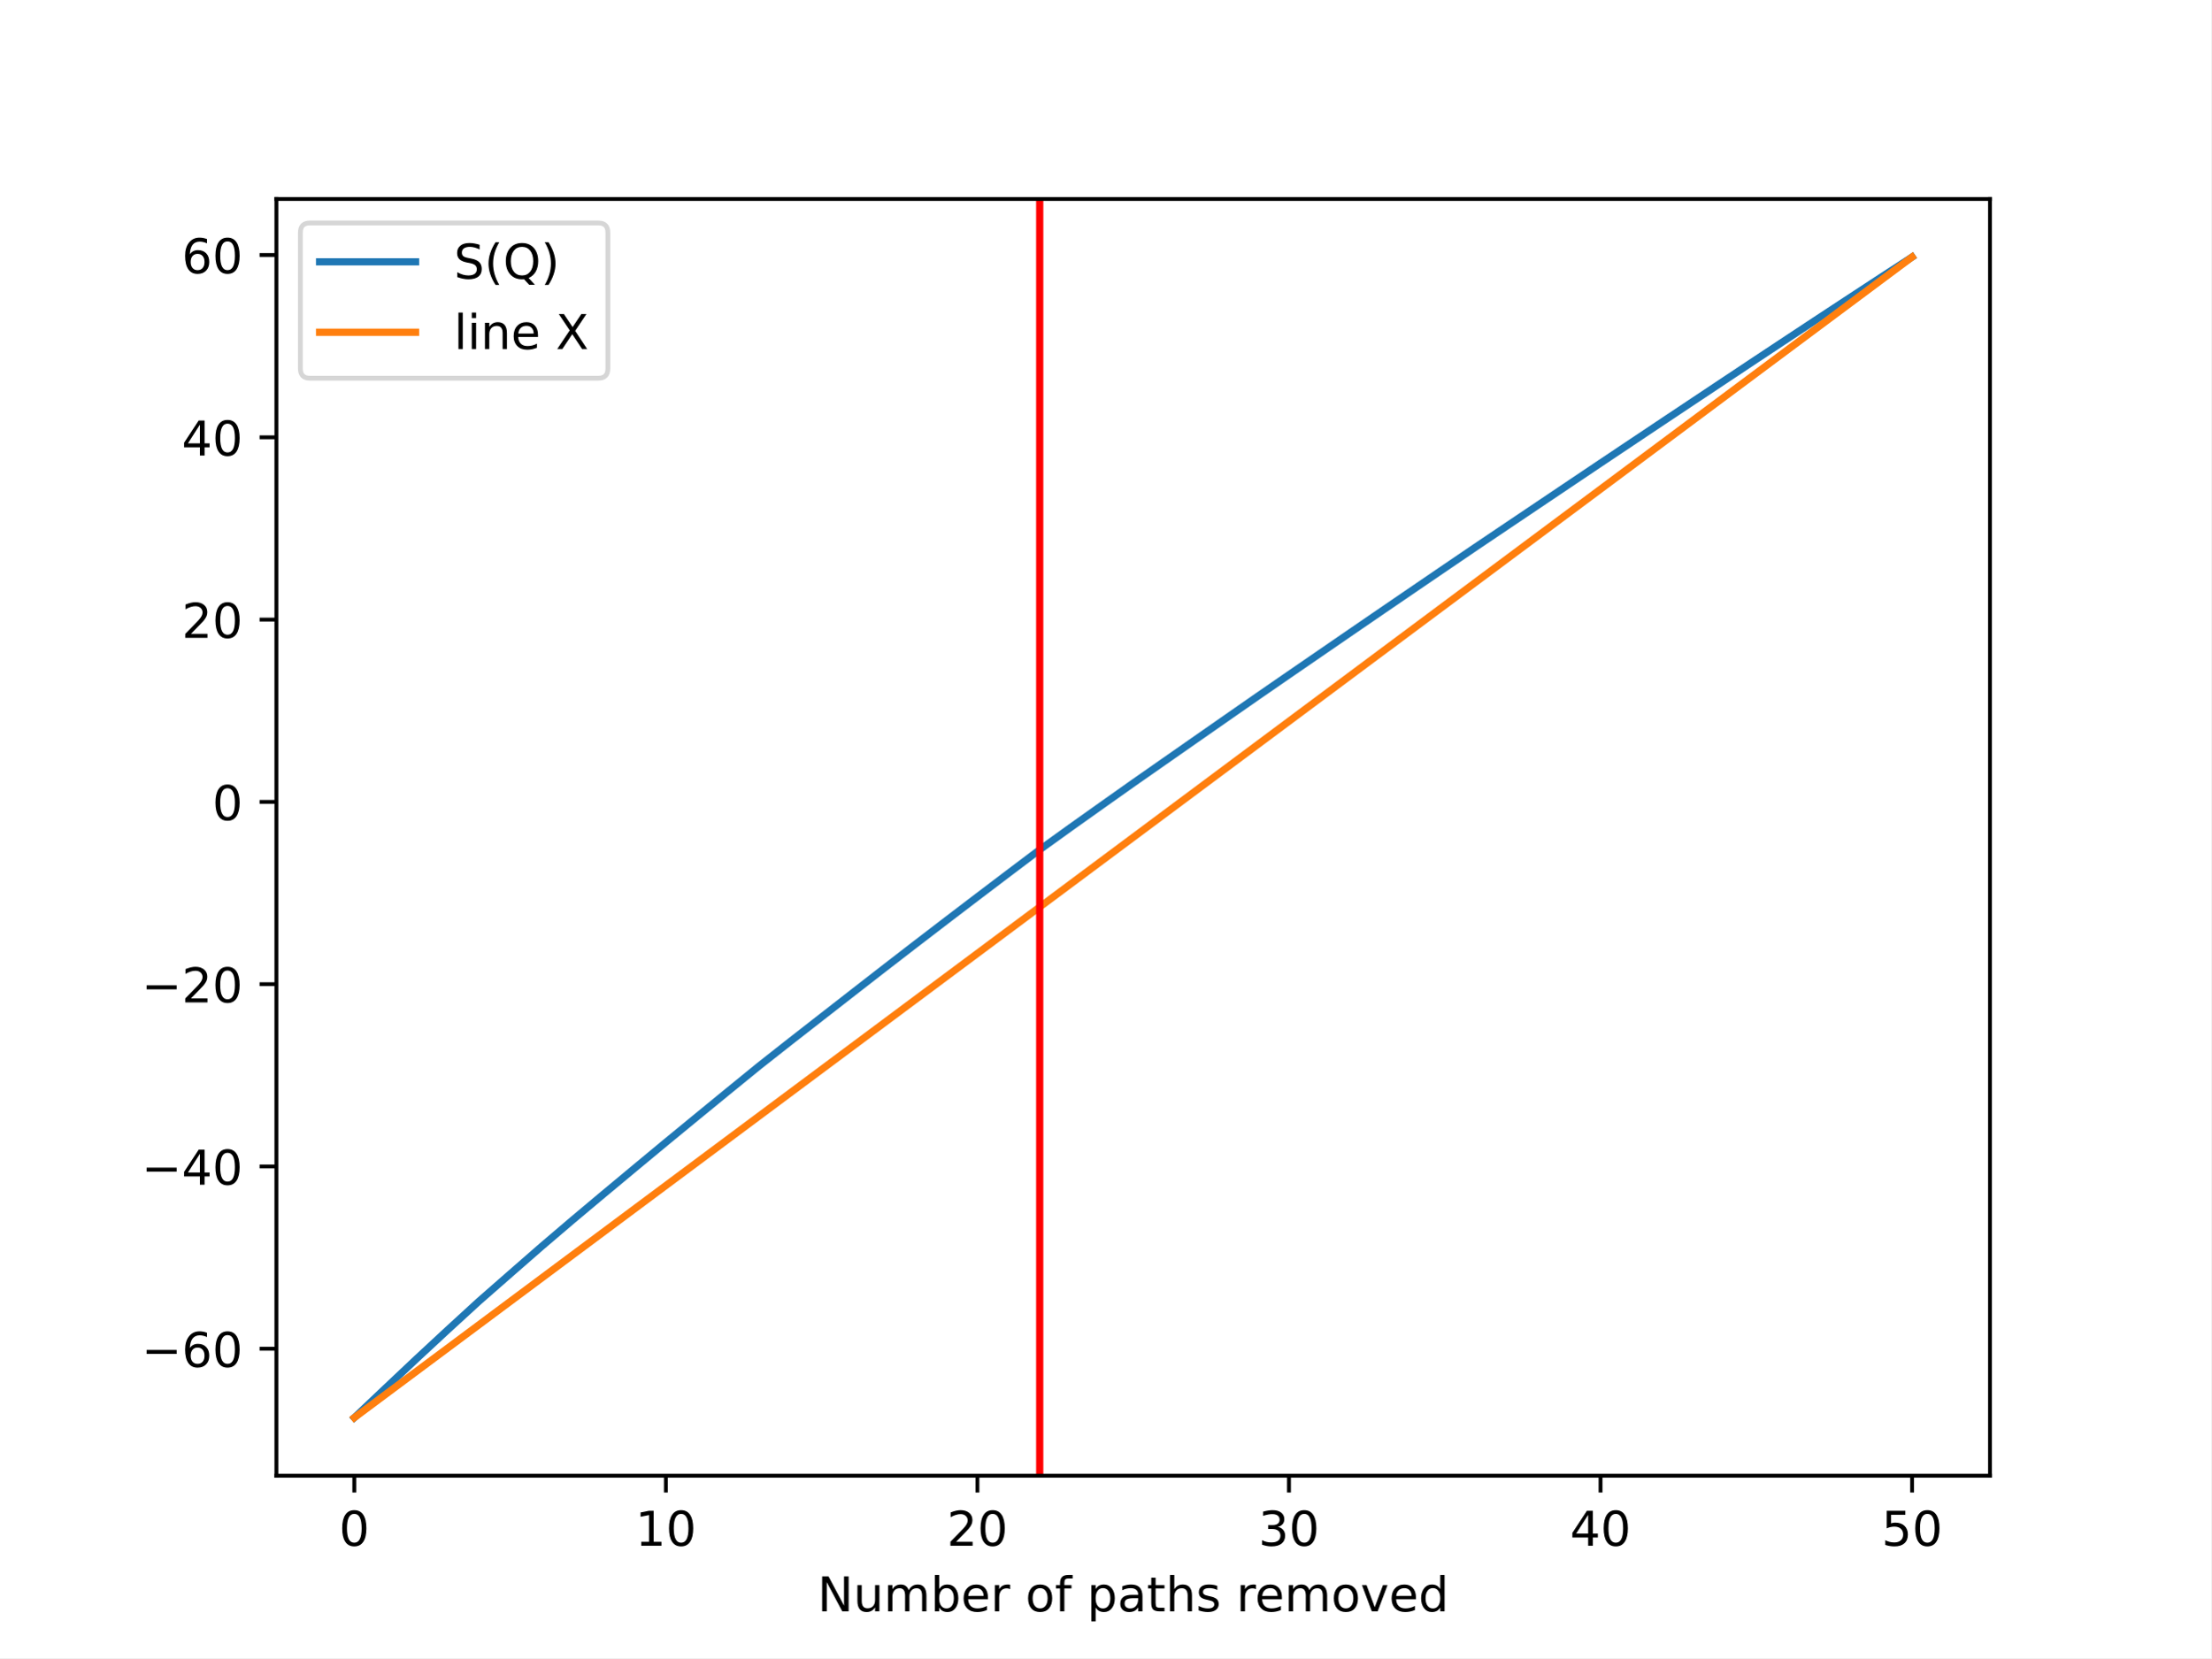
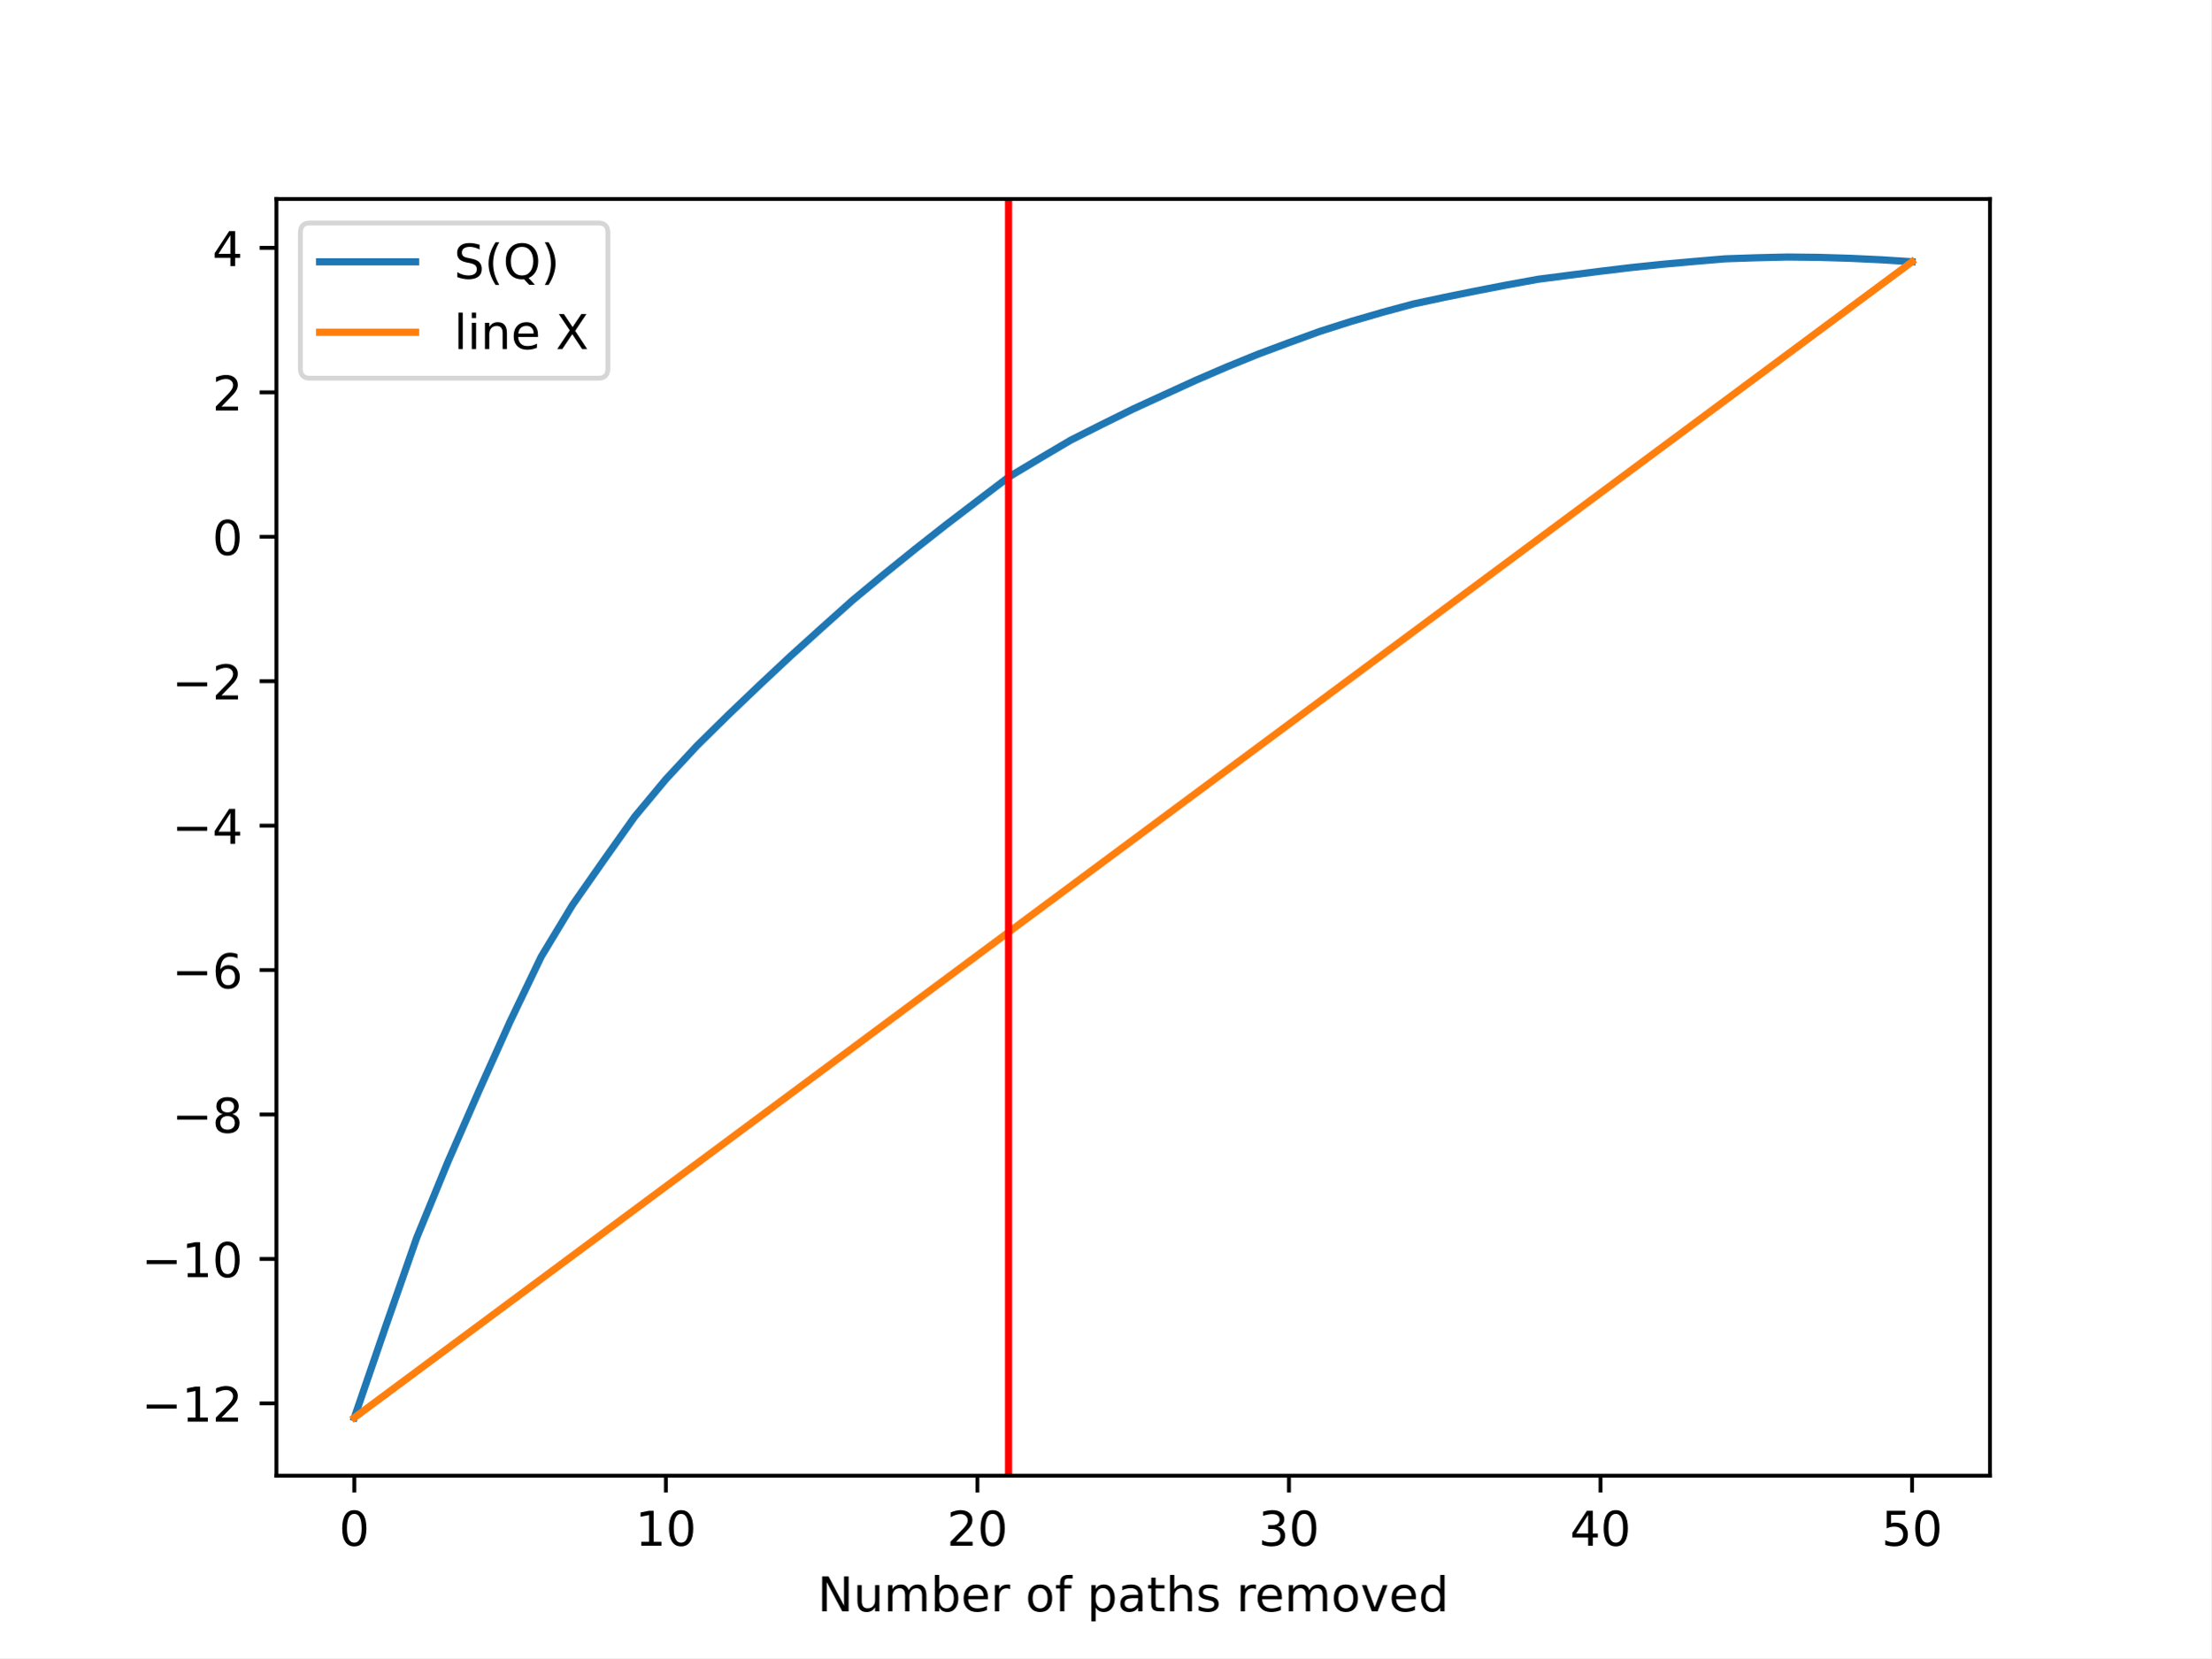
<svg xmlns="http://www.w3.org/2000/svg" xmlns:xlink="http://www.w3.org/1999/xlink" height="345.6pt" version="1.1" viewBox="0 0 460.8 345.6" width="460.8pt">
  <defs>
    <style type="text/css">*{stroke-linecap:butt;stroke-linejoin:round;}</style>
  </defs>
  <g id="figure_1">
    <g id="patch_1">
      <path d="M 0 345.6  L 460.8 345.6  L 460.8 0  L 0 0  z " style="fill:#ffffff;" />
    </g>
    <g id="axes_1">
      <g id="patch_2">
        <path d="M 57.6 307.584  L 414.72 307.584  L 414.72 41.472  L 57.6 41.472  z " style="fill:#ffffff;" />
      </g>
      <g id="matplotlib.axis_1">
        <g id="xtick_1">
          <g id="line2d_1">
            <defs>
-               <path d="M 0 0  L 0 3.5  " id="mab55396c87" style="stroke:#000000;stroke-width:0.8;" />
-             </defs>
-             <g>
-               <use style="stroke:#000000;stroke-width:0.8;" x="73.833" xlink:href="#mab55396c87" y="307.584" />
+               <path d="M 0 0  L 0 3.5  " id="m22ec60c88a" style="stroke:#000000;stroke-width:0.8;" />
+             </defs>
+             <g>
+               <use style="stroke:#000000;stroke-width:0.8;" x="73.833" xlink:href="#m22ec60c88a" y="307.584" />
            </g>
          </g>
          <g id="text_1">
            <g transform="translate(70.65148 322.1824)scale(0.1 -0.1)">
              <defs>
                <path d="M 31.781 66.406  Q 24.172 66.406 20.328 58.906  Q 16.5 51.422 16.5 36.375  Q 16.5 21.391 20.328 13.891  Q 24.172 6.391 31.781 6.391  Q 39.453 6.391 43.281 13.891  Q 47.125 21.391 47.125 36.375  Q 47.125 51.422 43.281 58.906  Q 39.453 66.406 31.781 66.406  z M 31.781 74.219  Q 44.047 74.219 50.516 64.516  Q 56.984 54.828 56.984 36.375  Q 56.984 17.969 50.516 8.266  Q 44.047 -1.422 31.781 -1.422  Q 19.531 -1.422 13.062 8.266  Q 6.594 17.969 6.594 36.375  Q 6.594 54.828 13.062 64.516  Q 19.531 74.219 31.781 74.219  z " id="DejaVuSans-48" />
              </defs>
              <use xlink:href="#DejaVuSans-48" />
            </g>
          </g>
        </g>
        <g id="xtick_2">
          <g id="line2d_2">
            <g>
-               <use style="stroke:#000000;stroke-width:0.8;" x="138.764" xlink:href="#mab55396c87" y="307.584" />
+               <use style="stroke:#000000;stroke-width:0.8;" x="138.764" xlink:href="#m22ec60c88a" y="307.584" />
            </g>
          </g>
          <g id="text_2">
            <g transform="translate(132.4011 322.1824)scale(0.1 -0.1)">
              <defs>
                <path d="M 12.406 8.297  L 28.516 8.297  L 28.516 63.922  L 10.984 60.406  L 10.984 69.391  L 28.422 72.906  L 38.281 72.906  L 38.281 8.297  L 54.391 8.297  L 54.391 0  L 12.406 0  z " id="DejaVuSans-49" />
              </defs>
              <use xlink:href="#DejaVuSans-49" />
              <use x="63.623" xlink:href="#DejaVuSans-48" />
            </g>
          </g>
        </g>
        <g id="xtick_3">
          <g id="line2d_3">
            <g>
-               <use style="stroke:#000000;stroke-width:0.8;" x="203.695" xlink:href="#mab55396c87" y="307.584" />
+               <use style="stroke:#000000;stroke-width:0.8;" x="203.695" xlink:href="#m22ec60c88a" y="307.584" />
            </g>
          </g>
          <g id="text_3">
            <g transform="translate(197.332 322.1824)scale(0.1 -0.1)">
              <defs>
                <path d="M 19.188 8.297  L 53.609 8.297  L 53.609 0  L 7.328 0  L 7.328 8.297  Q 12.938 14.109 22.625 23.891  Q 32.328 33.688 34.812 36.531  Q 39.547 41.844 41.422 45.531  Q 43.312 49.219 43.312 52.781  Q 43.312 58.594 39.234 62.25  Q 35.156 65.922 28.609 65.922  Q 23.969 65.922 18.812 64.312  Q 13.672 62.703 7.812 59.422  L 7.812 69.391  Q 13.766 71.781 18.938 73  Q 24.125 74.219 28.422 74.219  Q 39.75 74.219 46.484 68.547  Q 53.219 62.891 53.219 53.422  Q 53.219 48.922 51.531 44.891  Q 49.859 40.875 45.406 35.406  Q 44.188 33.984 37.641 27.219  Q 31.109 20.453 19.188 8.297  z " id="DejaVuSans-50" />
              </defs>
              <use xlink:href="#DejaVuSans-50" />
              <use x="63.623" xlink:href="#DejaVuSans-48" />
            </g>
          </g>
        </g>
        <g id="xtick_4">
          <g id="line2d_4">
            <g>
-               <use style="stroke:#000000;stroke-width:0.8;" x="268.625" xlink:href="#mab55396c87" y="307.584" />
+               <use style="stroke:#000000;stroke-width:0.8;" x="268.625" xlink:href="#m22ec60c88a" y="307.584" />
            </g>
          </g>
          <g id="text_4">
            <g transform="translate(262.263 322.1824)scale(0.1 -0.1)">
              <defs>
                <path d="M 40.578 39.312  Q 47.656 37.797 51.625 33  Q 55.609 28.219 55.609 21.188  Q 55.609 10.406 48.188 4.484  Q 40.766 -1.422 27.094 -1.422  Q 22.516 -1.422 17.656 -0.516  Q 12.797 0.391 7.625 2.203  L 7.625 11.719  Q 11.719 9.328 16.594 8.109  Q 21.484 6.891 26.812 6.891  Q 36.078 6.891 40.938 10.547  Q 45.797 14.203 45.797 21.188  Q 45.797 27.641 41.281 31.266  Q 36.766 34.906 28.719 34.906  L 20.219 34.906  L 20.219 43.016  L 29.109 43.016  Q 36.375 43.016 40.234 45.922  Q 44.094 48.828 44.094 54.297  Q 44.094 59.906 40.109 62.906  Q 36.141 65.922 28.719 65.922  Q 24.656 65.922 20.016 65.031  Q 15.375 64.156 9.812 62.312  L 9.812 71.094  Q 15.438 72.656 20.344 73.438  Q 25.25 74.219 29.594 74.219  Q 40.828 74.219 47.359 69.109  Q 53.906 64.016 53.906 55.328  Q 53.906 49.266 50.438 45.094  Q 46.969 40.922 40.578 39.312  z " id="DejaVuSans-51" />
              </defs>
              <use xlink:href="#DejaVuSans-51" />
              <use x="63.623" xlink:href="#DejaVuSans-48" />
            </g>
          </g>
        </g>
        <g id="xtick_5">
          <g id="line2d_5">
            <g>
-               <use style="stroke:#000000;stroke-width:0.8;" x="333.556" xlink:href="#mab55396c87" y="307.584" />
+               <use style="stroke:#000000;stroke-width:0.8;" x="333.556" xlink:href="#m22ec60c88a" y="307.584" />
            </g>
          </g>
          <g id="text_5">
            <g transform="translate(327.1939 322.1824)scale(0.1 -0.1)">
              <defs>
                <path d="M 37.797 64.312  L 12.891 25.391  L 37.797 25.391  z M 35.203 72.906  L 47.609 72.906  L 47.609 25.391  L 58.016 25.391  L 58.016 17.188  L 47.609 17.188  L 47.609 0  L 37.797 0  L 37.797 17.188  L 4.891 17.188  L 4.891 26.703  z " id="DejaVuSans-52" />
              </defs>
              <use xlink:href="#DejaVuSans-52" />
              <use x="63.623" xlink:href="#DejaVuSans-48" />
            </g>
          </g>
        </g>
        <g id="xtick_6">
          <g id="line2d_6">
            <g>
-               <use style="stroke:#000000;stroke-width:0.8;" x="398.487" xlink:href="#mab55396c87" y="307.584" />
+               <use style="stroke:#000000;stroke-width:0.8;" x="398.487" xlink:href="#m22ec60c88a" y="307.584" />
            </g>
          </g>
          <g id="text_6">
            <g transform="translate(392.1248 322.1824)scale(0.1 -0.1)">
              <defs>
                <path d="M 10.797 72.906  L 49.516 72.906  L 49.516 64.594  L 19.828 64.594  L 19.828 46.734  Q 21.969 47.469 24.109 47.828  Q 26.266 48.188 28.422 48.188  Q 40.625 48.188 47.75 41.5  Q 54.891 34.812 54.891 23.391  Q 54.891 11.625 47.562 5.094  Q 40.234 -1.422 26.906 -1.422  Q 22.312 -1.422 17.547 -0.641  Q 12.797 0.141 7.719 1.703  L 7.719 11.625  Q 12.109 9.234 16.797 8.062  Q 21.484 6.891 26.703 6.891  Q 35.156 6.891 40.078 11.328  Q 45.016 15.766 45.016 23.391  Q 45.016 31 40.078 35.438  Q 35.156 39.891 26.703 39.891  Q 22.75 39.891 18.812 39.016  Q 14.891 38.141 10.797 36.281  z " id="DejaVuSans-53" />
              </defs>
              <use xlink:href="#DejaVuSans-53" />
              <use x="63.623" xlink:href="#DejaVuSans-48" />
            </g>
          </g>
        </g>
        <g id="text_7">
          <g transform="translate(170.3561 335.8606)scale(0.1 -0.1)">
            <defs>
              <path d="M 9.812 72.906  L 23.094 72.906  L 55.422 11.922  L 55.422 72.906  L 64.984 72.906  L 64.984 0  L 51.703 0  L 19.391 60.984  L 19.391 0  L 9.812 0  z " id="DejaVuSans-78" />
              <path d="M 8.5 21.578  L 8.5 54.688  L 17.484 54.688  L 17.484 21.922  Q 17.484 14.156 20.5 10.266  Q 23.531 6.391 29.594 6.391  Q 36.859 6.391 41.078 11.031  Q 45.312 15.672 45.312 23.688  L 45.312 54.688  L 54.297 54.688  L 54.297 0  L 45.312 0  L 45.312 8.406  Q 42.047 3.422 37.719 1  Q 33.406 -1.422 27.688 -1.422  Q 18.266 -1.422 13.375 4.438  Q 8.5 10.297 8.5 21.578  z M 31.109 56  z " id="DejaVuSans-117" />
              <path d="M 52 44.188  Q 55.375 50.25 60.062 53.125  Q 64.75 56 71.094 56  Q 79.641 56 84.281 50.016  Q 88.922 44.047 88.922 33.016  L 88.922 0  L 79.891 0  L 79.891 32.719  Q 79.891 40.578 77.094 44.375  Q 74.312 48.188 68.609 48.188  Q 61.625 48.188 57.562 43.547  Q 53.516 38.922 53.516 30.906  L 53.516 0  L 44.484 0  L 44.484 32.719  Q 44.484 40.625 41.703 44.406  Q 38.922 48.188 33.109 48.188  Q 26.219 48.188 22.156 43.531  Q 18.109 38.875 18.109 30.906  L 18.109 0  L 9.078 0  L 9.078 54.688  L 18.109 54.688  L 18.109 46.188  Q 21.188 51.219 25.484 53.609  Q 29.781 56 35.688 56  Q 41.656 56 45.828 52.969  Q 50 49.953 52 44.188  z " id="DejaVuSans-109" />
              <path d="M 48.688 27.297  Q 48.688 37.203 44.609 42.844  Q 40.531 48.484 33.406 48.484  Q 26.266 48.484 22.188 42.844  Q 18.109 37.203 18.109 27.297  Q 18.109 17.391 22.188 11.75  Q 26.266 6.109 33.406 6.109  Q 40.531 6.109 44.609 11.75  Q 48.688 17.391 48.688 27.297  z M 18.109 46.391  Q 20.953 51.266 25.266 53.625  Q 29.594 56 35.594 56  Q 45.562 56 51.781 48.094  Q 58.016 40.188 58.016 27.297  Q 58.016 14.406 51.781 6.484  Q 45.562 -1.422 35.594 -1.422  Q 29.594 -1.422 25.266 0.953  Q 20.953 3.328 18.109 8.203  L 18.109 0  L 9.078 0  L 9.078 75.984  L 18.109 75.984  z " id="DejaVuSans-98" />
              <path d="M 56.203 29.594  L 56.203 25.203  L 14.891 25.203  Q 15.484 15.922 20.484 11.062  Q 25.484 6.203 34.422 6.203  Q 39.594 6.203 44.453 7.469  Q 49.312 8.734 54.109 11.281  L 54.109 2.781  Q 49.266 0.734 44.188 -0.344  Q 39.109 -1.422 33.891 -1.422  Q 20.797 -1.422 13.156 6.188  Q 5.516 13.812 5.516 26.812  Q 5.516 40.234 12.766 48.109  Q 20.016 56 32.328 56  Q 43.359 56 49.781 48.891  Q 56.203 41.797 56.203 29.594  z M 47.219 32.234  Q 47.125 39.594 43.094 43.984  Q 39.062 48.391 32.422 48.391  Q 24.906 48.391 20.391 44.141  Q 15.875 39.891 15.188 32.172  z " id="DejaVuSans-101" />
              <path d="M 41.109 46.297  Q 39.594 47.172 37.812 47.578  Q 36.031 48 33.891 48  Q 26.266 48 22.188 43.047  Q 18.109 38.094 18.109 28.812  L 18.109 0  L 9.078 0  L 9.078 54.688  L 18.109 54.688  L 18.109 46.188  Q 20.953 51.172 25.484 53.578  Q 30.031 56 36.531 56  Q 37.453 56 38.578 55.875  Q 39.703 55.766 41.062 55.516  z " id="DejaVuSans-114" />
              <path id="DejaVuSans-32" />
              <path d="M 30.609 48.391  Q 23.391 48.391 19.188 42.75  Q 14.984 37.109 14.984 27.297  Q 14.984 17.484 19.156 11.844  Q 23.344 6.203 30.609 6.203  Q 37.797 6.203 41.984 11.859  Q 46.188 17.531 46.188 27.297  Q 46.188 37.016 41.984 42.703  Q 37.797 48.391 30.609 48.391  z M 30.609 56  Q 42.328 56 49.016 48.375  Q 55.719 40.766 55.719 27.297  Q 55.719 13.875 49.016 6.219  Q 42.328 -1.422 30.609 -1.422  Q 18.844 -1.422 12.172 6.219  Q 5.516 13.875 5.516 27.297  Q 5.516 40.766 12.172 48.375  Q 18.844 56 30.609 56  z " id="DejaVuSans-111" />
              <path d="M 37.109 75.984  L 37.109 68.5  L 28.516 68.5  Q 23.688 68.5 21.797 66.547  Q 19.922 64.594 19.922 59.516  L 19.922 54.688  L 34.719 54.688  L 34.719 47.703  L 19.922 47.703  L 19.922 0  L 10.891 0  L 10.891 47.703  L 2.297 47.703  L 2.297 54.688  L 10.891 54.688  L 10.891 58.5  Q 10.891 67.625 15.141 71.797  Q 19.391 75.984 28.609 75.984  z " id="DejaVuSans-102" />
              <path d="M 18.109 8.203  L 18.109 -20.797  L 9.078 -20.797  L 9.078 54.688  L 18.109 54.688  L 18.109 46.391  Q 20.953 51.266 25.266 53.625  Q 29.594 56 35.594 56  Q 45.562 56 51.781 48.094  Q 58.016 40.188 58.016 27.297  Q 58.016 14.406 51.781 6.484  Q 45.562 -1.422 35.594 -1.422  Q 29.594 -1.422 25.266 0.953  Q 20.953 3.328 18.109 8.203  z M 48.688 27.297  Q 48.688 37.203 44.609 42.844  Q 40.531 48.484 33.406 48.484  Q 26.266 48.484 22.188 42.844  Q 18.109 37.203 18.109 27.297  Q 18.109 17.391 22.188 11.75  Q 26.266 6.109 33.406 6.109  Q 40.531 6.109 44.609 11.75  Q 48.688 17.391 48.688 27.297  z " id="DejaVuSans-112" />
              <path d="M 34.281 27.484  Q 23.391 27.484 19.188 25  Q 14.984 22.516 14.984 16.5  Q 14.984 11.719 18.141 8.906  Q 21.297 6.109 26.703 6.109  Q 34.188 6.109 38.703 11.406  Q 43.219 16.703 43.219 25.484  L 43.219 27.484  z M 52.203 31.203  L 52.203 0  L 43.219 0  L 43.219 8.297  Q 40.141 3.328 35.547 0.953  Q 30.953 -1.422 24.312 -1.422  Q 15.922 -1.422 10.953 3.297  Q 6 8.016 6 15.922  Q 6 25.141 12.172 29.828  Q 18.359 34.516 30.609 34.516  L 43.219 34.516  L 43.219 35.406  Q 43.219 41.609 39.141 45  Q 35.062 48.391 27.688 48.391  Q 23 48.391 18.547 47.266  Q 14.109 46.141 10.016 43.891  L 10.016 52.203  Q 14.938 54.109 19.578 55.047  Q 24.219 56 28.609 56  Q 40.484 56 46.344 49.844  Q 52.203 43.703 52.203 31.203  z " id="DejaVuSans-97" />
              <path d="M 18.312 70.219  L 18.312 54.688  L 36.812 54.688  L 36.812 47.703  L 18.312 47.703  L 18.312 18.016  Q 18.312 11.328 20.141 9.422  Q 21.969 7.516 27.594 7.516  L 36.812 7.516  L 36.812 0  L 27.594 0  Q 17.188 0 13.234 3.875  Q 9.281 7.766 9.281 18.016  L 9.281 47.703  L 2.688 47.703  L 2.688 54.688  L 9.281 54.688  L 9.281 70.219  z " id="DejaVuSans-116" />
              <path d="M 54.891 33.016  L 54.891 0  L 45.906 0  L 45.906 32.719  Q 45.906 40.484 42.875 44.328  Q 39.844 48.188 33.797 48.188  Q 26.516 48.188 22.312 43.547  Q 18.109 38.922 18.109 30.906  L 18.109 0  L 9.078 0  L 9.078 75.984  L 18.109 75.984  L 18.109 46.188  Q 21.344 51.125 25.703 53.562  Q 30.078 56 35.797 56  Q 45.219 56 50.047 50.172  Q 54.891 44.344 54.891 33.016  z " id="DejaVuSans-104" />
              <path d="M 44.281 53.078  L 44.281 44.578  Q 40.484 46.531 36.375 47.5  Q 32.281 48.484 27.875 48.484  Q 21.188 48.484 17.844 46.438  Q 14.5 44.391 14.5 40.281  Q 14.5 37.156 16.891 35.375  Q 19.281 33.594 26.516 31.984  L 29.594 31.297  Q 39.156 29.25 43.188 25.516  Q 47.219 21.781 47.219 15.094  Q 47.219 7.469 41.188 3.016  Q 35.156 -1.422 24.609 -1.422  Q 20.219 -1.422 15.453 -0.562  Q 10.688 0.297 5.422 2  L 5.422 11.281  Q 10.406 8.688 15.234 7.391  Q 20.062 6.109 24.812 6.109  Q 31.156 6.109 34.562 8.281  Q 37.984 10.453 37.984 14.406  Q 37.984 18.062 35.516 20.016  Q 33.062 21.969 24.703 23.781  L 21.578 24.516  Q 13.234 26.266 9.516 29.906  Q 5.812 33.547 5.812 39.891  Q 5.812 47.609 11.281 51.797  Q 16.75 56 26.812 56  Q 31.781 56 36.172 55.266  Q 40.578 54.547 44.281 53.078  z " id="DejaVuSans-115" />
              <path d="M 2.984 54.688  L 12.5 54.688  L 29.594 8.797  L 46.688 54.688  L 56.203 54.688  L 35.688 0  L 23.484 0  z " id="DejaVuSans-118" />
              <path d="M 45.406 46.391  L 45.406 75.984  L 54.391 75.984  L 54.391 0  L 45.406 0  L 45.406 8.203  Q 42.578 3.328 38.25 0.953  Q 33.938 -1.422 27.875 -1.422  Q 17.969 -1.422 11.734 6.484  Q 5.516 14.406 5.516 27.297  Q 5.516 40.188 11.734 48.094  Q 17.969 56 27.875 56  Q 33.938 56 38.25 53.625  Q 42.578 51.266 45.406 46.391  z M 14.797 27.297  Q 14.797 17.391 18.875 11.75  Q 22.953 6.109 30.078 6.109  Q 37.203 6.109 41.297 11.75  Q 45.406 17.391 45.406 27.297  Q 45.406 37.203 41.297 42.844  Q 37.203 48.484 30.078 48.484  Q 22.953 48.484 18.875 42.844  Q 14.797 37.203 14.797 27.297  z " id="DejaVuSans-100" />
            </defs>
            <use xlink:href="#DejaVuSans-78" />
            <use x="74.805" xlink:href="#DejaVuSans-117" />
            <use x="138.184" xlink:href="#DejaVuSans-109" />
            <use x="235.596" xlink:href="#DejaVuSans-98" />
            <use x="299.072" xlink:href="#DejaVuSans-101" />
            <use x="360.596" xlink:href="#DejaVuSans-114" />
            <use x="401.709" xlink:href="#DejaVuSans-32" />
            <use x="433.496" xlink:href="#DejaVuSans-111" />
            <use x="494.678" xlink:href="#DejaVuSans-102" />
            <use x="529.883" xlink:href="#DejaVuSans-32" />
            <use x="561.67" xlink:href="#DejaVuSans-112" />
            <use x="625.146" xlink:href="#DejaVuSans-97" />
            <use x="686.426" xlink:href="#DejaVuSans-116" />
            <use x="725.635" xlink:href="#DejaVuSans-104" />
            <use x="789.014" xlink:href="#DejaVuSans-115" />
            <use x="841.113" xlink:href="#DejaVuSans-32" />
            <use x="872.9" xlink:href="#DejaVuSans-114" />
            <use x="911.764" xlink:href="#DejaVuSans-101" />
            <use x="973.287" xlink:href="#DejaVuSans-109" />
            <use x="1070.699" xlink:href="#DejaVuSans-111" />
            <use x="1131.881" xlink:href="#DejaVuSans-118" />
            <use x="1191.061" xlink:href="#DejaVuSans-101" />
            <use x="1252.584" xlink:href="#DejaVuSans-100" />
          </g>
        </g>
      </g>
      <g id="matplotlib.axis_2">
        <g id="ytick_1">
          <g id="line2d_7">
            <defs>
-               <path d="M 0 0  L -3.5 0  " id="m00649ae7d2" style="stroke:#000000;stroke-width:0.8;" />
-             </defs>
-             <g>
-               <use style="stroke:#000000;stroke-width:0.8;" x="57.6" xlink:href="#m00649ae7d2" y="281.118" />
+               <path d="M 0 0  L -3.5 0  " id="m7883f5c69c" style="stroke:#000000;stroke-width:0.8;" />
+             </defs>
+             <g>
+               <use style="stroke:#000000;stroke-width:0.8;" x="57.6" xlink:href="#m7883f5c69c" y="292.514" />
            </g>
          </g>
          <g id="text_8">
-             <g transform="translate(29.49531 284.9176)scale(0.1 -0.1)">
+             <g transform="translate(29.49531 296.3129)scale(0.1 -0.1)">
              <defs>
                <path d="M 10.594 35.5  L 73.188 35.5  L 73.188 27.203  L 10.594 27.203  z " id="DejaVuSans-8722" />
-                 <path d="M 33.016 40.375  Q 26.375 40.375 22.484 35.828  Q 18.609 31.297 18.609 23.391  Q 18.609 15.531 22.484 10.953  Q 26.375 6.391 33.016 6.391  Q 39.656 6.391 43.531 10.953  Q 47.406 15.531 47.406 23.391  Q 47.406 31.297 43.531 35.828  Q 39.656 40.375 33.016 40.375  z M 52.594 71.297  L 52.594 62.312  Q 48.875 64.062 45.094 64.984  Q 41.312 65.922 37.594 65.922  Q 27.828 65.922 22.672 59.328  Q 17.531 52.734 16.797 39.406  Q 19.672 43.656 24.016 45.922  Q 28.375 48.188 33.594 48.188  Q 44.578 48.188 50.953 41.516  Q 57.328 34.859 57.328 23.391  Q 57.328 12.156 50.688 5.359  Q 44.047 -1.422 33.016 -1.422  Q 20.359 -1.422 13.672 8.266  Q 6.984 17.969 6.984 36.375  Q 6.984 53.656 15.188 63.938  Q 23.391 74.219 37.203 74.219  Q 40.922 74.219 44.703 73.484  Q 48.484 72.75 52.594 71.297  z " id="DejaVuSans-54" />
-               </defs>
-               <use xlink:href="#DejaVuSans-8722" />
-               <use x="83.789" xlink:href="#DejaVuSans-54" />
-               <use x="147.412" xlink:href="#DejaVuSans-48" />
+               </defs>
+               <use xlink:href="#DejaVuSans-8722" />
+               <use x="83.789" xlink:href="#DejaVuSans-49" />
+               <use x="147.412" xlink:href="#DejaVuSans-50" />
            </g>
          </g>
        </g>
        <g id="ytick_2">
          <g id="line2d_8">
            <g>
-               <use style="stroke:#000000;stroke-width:0.8;" x="57.6" xlink:href="#m00649ae7d2" y="243.124" />
+               <use style="stroke:#000000;stroke-width:0.8;" x="57.6" xlink:href="#m7883f5c69c" y="262.407" />
            </g>
          </g>
          <g id="text_9">
-             <g transform="translate(29.49531 246.9228)scale(0.1 -0.1)">
-               <use xlink:href="#DejaVuSans-8722" />
-               <use x="83.789" xlink:href="#DejaVuSans-52" />
+             <g transform="translate(29.49531 266.2059)scale(0.1 -0.1)">
+               <use xlink:href="#DejaVuSans-8722" />
+               <use x="83.789" xlink:href="#DejaVuSans-49" />
              <use x="147.412" xlink:href="#DejaVuSans-48" />
            </g>
          </g>
        </g>
        <g id="ytick_3">
          <g id="line2d_9">
            <g>
-               <use style="stroke:#000000;stroke-width:0.8;" x="57.6" xlink:href="#m00649ae7d2" y="205.129" />
+               <use style="stroke:#000000;stroke-width:0.8;" x="57.6" xlink:href="#m7883f5c69c" y="232.3" />
            </g>
          </g>
          <g id="text_10">
-             <g transform="translate(29.49531 208.9279)scale(0.1 -0.1)">
-               <use xlink:href="#DejaVuSans-8722" />
-               <use x="83.789" xlink:href="#DejaVuSans-50" />
-               <use x="147.412" xlink:href="#DejaVuSans-48" />
+             <g transform="translate(35.85781 236.0989)scale(0.1 -0.1)">
+               <defs>
+                 <path d="M 31.781 34.625  Q 24.75 34.625 20.719 30.859  Q 16.703 27.094 16.703 20.516  Q 16.703 13.922 20.719 10.156  Q 24.75 6.391 31.781 6.391  Q 38.812 6.391 42.859 10.172  Q 46.922 13.969 46.922 20.516  Q 46.922 27.094 42.891 30.859  Q 38.875 34.625 31.781 34.625  z M 21.922 38.812  Q 15.578 40.375 12.031 44.719  Q 8.5 49.078 8.5 55.328  Q 8.5 64.062 14.719 69.141  Q 20.953 74.219 31.781 74.219  Q 42.672 74.219 48.875 69.141  Q 55.078 64.062 55.078 55.328  Q 55.078 49.078 51.531 44.719  Q 48 40.375 41.703 38.812  Q 48.828 37.156 52.797 32.312  Q 56.781 27.484 56.781 20.516  Q 56.781 9.906 50.312 4.234  Q 43.844 -1.422 31.781 -1.422  Q 19.734 -1.422 13.25 4.234  Q 6.781 9.906 6.781 20.516  Q 6.781 27.484 10.781 32.312  Q 14.797 37.156 21.922 38.812  z M 18.312 54.391  Q 18.312 48.734 21.844 45.562  Q 25.391 42.391 31.781 42.391  Q 38.141 42.391 41.719 45.562  Q 45.312 48.734 45.312 54.391  Q 45.312 60.062 41.719 63.234  Q 38.141 66.406 31.781 66.406  Q 25.391 66.406 21.844 63.234  Q 18.312 60.062 18.312 54.391  z " id="DejaVuSans-56" />
+               </defs>
+               <use xlink:href="#DejaVuSans-8722" />
+               <use x="83.789" xlink:href="#DejaVuSans-56" />
            </g>
          </g>
        </g>
        <g id="ytick_4">
          <g id="line2d_10">
            <g>
-               <use style="stroke:#000000;stroke-width:0.8;" x="57.6" xlink:href="#m00649ae7d2" y="167.134" />
+               <use style="stroke:#000000;stroke-width:0.8;" x="57.6" xlink:href="#m7883f5c69c" y="202.193" />
            </g>
          </g>
          <g id="text_11">
-             <g transform="translate(44.2375 170.933)scale(0.1 -0.1)">
-               <use xlink:href="#DejaVuSans-48" />
+             <g transform="translate(35.85781 205.992)scale(0.1 -0.1)">
+               <defs>
+                 <path d="M 33.016 40.375  Q 26.375 40.375 22.484 35.828  Q 18.609 31.297 18.609 23.391  Q 18.609 15.531 22.484 10.953  Q 26.375 6.391 33.016 6.391  Q 39.656 6.391 43.531 10.953  Q 47.406 15.531 47.406 23.391  Q 47.406 31.297 43.531 35.828  Q 39.656 40.375 33.016 40.375  z M 52.594 71.297  L 52.594 62.312  Q 48.875 64.062 45.094 64.984  Q 41.312 65.922 37.594 65.922  Q 27.828 65.922 22.672 59.328  Q 17.531 52.734 16.797 39.406  Q 19.672 43.656 24.016 45.922  Q 28.375 48.188 33.594 48.188  Q 44.578 48.188 50.953 41.516  Q 57.328 34.859 57.328 23.391  Q 57.328 12.156 50.688 5.359  Q 44.047 -1.422 33.016 -1.422  Q 20.359 -1.422 13.672 8.266  Q 6.984 17.969 6.984 36.375  Q 6.984 53.656 15.188 63.938  Q 23.391 74.219 37.203 74.219  Q 40.922 74.219 44.703 73.484  Q 48.484 72.75 52.594 71.297  z " id="DejaVuSans-54" />
+               </defs>
+               <use xlink:href="#DejaVuSans-8722" />
+               <use x="83.789" xlink:href="#DejaVuSans-54" />
            </g>
          </g>
        </g>
        <g id="ytick_5">
          <g id="line2d_11">
            <g>
-               <use style="stroke:#000000;stroke-width:0.8;" x="57.6" xlink:href="#m00649ae7d2" y="129.139" />
+               <use style="stroke:#000000;stroke-width:0.8;" x="57.6" xlink:href="#m7883f5c69c" y="172.086" />
            </g>
          </g>
          <g id="text_12">
-             <g transform="translate(37.875 132.9381)scale(0.1 -0.1)">
-               <use xlink:href="#DejaVuSans-50" />
-               <use x="63.623" xlink:href="#DejaVuSans-48" />
+             <g transform="translate(35.85781 175.885)scale(0.1 -0.1)">
+               <use xlink:href="#DejaVuSans-8722" />
+               <use x="83.789" xlink:href="#DejaVuSans-52" />
            </g>
          </g>
        </g>
        <g id="ytick_6">
          <g id="line2d_12">
            <g>
-               <use style="stroke:#000000;stroke-width:0.8;" x="57.6" xlink:href="#m00649ae7d2" y="91.144" />
+               <use style="stroke:#000000;stroke-width:0.8;" x="57.6" xlink:href="#m7883f5c69c" y="141.979" />
            </g>
          </g>
          <g id="text_13">
-             <g transform="translate(37.875 94.94326)scale(0.1 -0.1)">
-               <use xlink:href="#DejaVuSans-52" />
-               <use x="63.623" xlink:href="#DejaVuSans-48" />
+             <g transform="translate(35.85781 145.7781)scale(0.1 -0.1)">
+               <use xlink:href="#DejaVuSans-8722" />
+               <use x="83.789" xlink:href="#DejaVuSans-50" />
            </g>
          </g>
        </g>
        <g id="ytick_7">
          <g id="line2d_13">
            <g>
-               <use style="stroke:#000000;stroke-width:0.8;" x="57.6" xlink:href="#m00649ae7d2" y="53.149" />
+               <use style="stroke:#000000;stroke-width:0.8;" x="57.6" xlink:href="#m7883f5c69c" y="111.872" />
            </g>
          </g>
          <g id="text_14">
-             <g transform="translate(37.875 56.94839)scale(0.1 -0.1)">
-               <use xlink:href="#DejaVuSans-54" />
-               <use x="63.623" xlink:href="#DejaVuSans-48" />
-             </g>
-           </g>
-         </g>
-       </g>
-       <g id="line2d_14">
-         <path clip-path="url(#paf59d31c66)" d="M 73.833 295.488  L 80.326 289.334  L 86.819 283.206  L 93.312 277.182  L 99.805 271.232  L 106.298 265.545  L 112.791 259.875  L 119.284 254.337  L 125.777 248.89  L 132.271 243.48  L 138.764 238.096  L 145.257 232.761  L 151.75 227.443  L 158.243 222.152  L 164.736 217.04  L 171.229 211.975  L 177.722 206.916  L 184.215 201.868  L 190.708 196.855  L 197.201 191.878  L 203.695 186.927  L 210.188 182.002  L 216.681 177.104  L 223.174 172.432  L 229.667 167.817  L 236.16 163.221  L 242.653 158.687  L 249.146 154.155  L 255.639 149.628  L 262.132 145.108  L 268.625 140.63  L 275.119 136.167  L 281.612 131.705  L 288.105 127.257  L 294.598 122.823  L 301.091 118.399  L 307.584 113.986  L 314.077 109.615  L 320.57 105.249  L 327.063 100.886  L 333.556 96.527  L 340.049 92.185  L 346.543 87.849  L 353.036 83.522  L 359.529 79.203  L 366.022 74.888  L 372.515 70.591  L 379.008 66.307  L 385.501 62.043  L 391.994 57.789  L 398.487 53.568  " style="fill:none;stroke:#1f77b4;stroke-linecap:square;stroke-width:1.5;" />
-       </g>
-       <g id="line2d_15">
-         <path clip-path="url(#paf59d31c66)" d="M 73.833 295.488  L 398.487 53.568  " style="fill:none;stroke:#ff7f0e;stroke-linecap:square;stroke-width:1.5;" />
+             <g transform="translate(44.2375 115.6711)scale(0.1 -0.1)">
+               <use xlink:href="#DejaVuSans-48" />
+             </g>
+           </g>
+         </g>
+         <g id="ytick_8">
+           <g id="line2d_14">
+             <g>
+               <use style="stroke:#000000;stroke-width:0.8;" x="57.6" xlink:href="#m7883f5c69c" y="81.765" />
+             </g>
+           </g>
+           <g id="text_15">
+             <g transform="translate(44.2375 85.56413)scale(0.1 -0.1)">
+               <use xlink:href="#DejaVuSans-50" />
+             </g>
+           </g>
+         </g>
+         <g id="ytick_9">
+           <g id="line2d_15">
+             <g>
+               <use style="stroke:#000000;stroke-width:0.8;" x="57.6" xlink:href="#m7883f5c69c" y="51.658" />
+             </g>
+           </g>
+           <g id="text_16">
+             <g transform="translate(44.2375 55.45717)scale(0.1 -0.1)">
+               <use xlink:href="#DejaVuSans-52" />
+             </g>
+           </g>
+         </g>
      </g>
      <g id="line2d_16">
-         <path clip-path="url(#paf59d31c66)" d="M 216.681 307.584  L 216.681 41.472  " style="fill:none;stroke:#ff0000;stroke-linecap:square;stroke-width:1.5;" />
+         <path clip-path="url(#p5b6f8b1c56)" d="M 73.833 295.488  L 80.326 276.588  L 86.819 258.031  L 93.312 242.218  L 99.805 227.369  L 106.298 212.921  L 112.791 199.389  L 119.284 188.653  L 125.777 179.365  L 132.271 170.219  L 138.764 162.423  L 145.257 155.427  L 151.75 149.036  L 158.243 142.834  L 164.736 136.755  L 171.229 130.887  L 177.722 125.078  L 184.215 119.697  L 190.708 114.451  L 197.201 109.345  L 203.695 104.388  L 210.188 99.446  L 216.681 95.553  L 223.174 91.719  L 229.667 88.448  L 236.16 85.238  L 242.653 82.256  L 249.146 79.286  L 255.639 76.482  L 262.132 73.835  L 268.625 71.412  L 275.119 69.049  L 281.612 66.98  L 288.105 65.096  L 294.598 63.341  L 301.091 61.954  L 307.584 60.639  L 314.077 59.379  L 320.57 58.198  L 327.063 57.358  L 333.556 56.529  L 340.049 55.748  L 346.543 55.076  L 353.036 54.492  L 359.529 53.941  L 366.022 53.723  L 372.515 53.568  L 379.008 53.639  L 385.501 53.833  L 391.994 54.136  L 398.487 54.55  " style="fill:none;stroke:#1f77b4;stroke-linecap:square;stroke-width:1.5;" />
+       </g>
+       <g id="line2d_17">
+         <path clip-path="url(#p5b6f8b1c56)" d="M 73.833 295.488  L 398.487 54.55  " style="fill:none;stroke:#ff7f0e;stroke-linecap:square;stroke-width:1.5;" />
+       </g>
+       <g id="line2d_18">
+         <path clip-path="url(#p5b6f8b1c56)" d="M 210.188 307.584  L 210.188 41.472  " style="fill:none;stroke:#ff0000;stroke-linecap:square;stroke-width:1.5;" />
      </g>
      <g id="patch_3">
        <path d="M 57.6 307.584  L 57.6 41.472  " style="fill:none;stroke:#000000;stroke-linecap:square;stroke-linejoin:miter;stroke-width:0.8;" />
      </g>
      <g id="patch_4">
        <path d="M 414.72 307.584  L 414.72 41.472  " style="fill:none;stroke:#000000;stroke-linecap:square;stroke-linejoin:miter;stroke-width:0.8;" />
      </g>
      <g id="patch_5">
        <path d="M 57.6 307.584  L 414.72 307.584  " style="fill:none;stroke:#000000;stroke-linecap:square;stroke-linejoin:miter;stroke-width:0.8;" />
      </g>
      <g id="patch_6">
        <path d="M 57.6 41.472  L 414.72 41.472  " style="fill:none;stroke:#000000;stroke-linecap:square;stroke-linejoin:miter;stroke-width:0.8;" />
      </g>
      <g id="legend_1">
        <g id="patch_7">
          <path d="M 64.6 78.828  L 124.675 78.828  Q 126.675 78.828 126.675 76.828  L 126.675 48.472  Q 126.675 46.472 124.675 46.472  L 64.6 46.472  Q 62.6 46.472 62.6 48.472  L 62.6 76.828  Q 62.6 78.828 64.6 78.828  z " style="fill:#ffffff;opacity:0.8;stroke:#cccccc;stroke-linejoin:miter;" />
        </g>
-         <g id="line2d_17">
+         <g id="line2d_19">
          <path d="M 66.6 54.57  L 86.6 54.57  " style="fill:none;stroke:#1f77b4;stroke-linecap:square;stroke-width:1.5;" />
        </g>
-         <g id="line2d_18" />
-         <g id="text_15">
+         <g id="line2d_20" />
+         <g id="text_17">
          <g transform="translate(94.6 58.07044)scale(0.1 -0.1)">
            <defs>
              <path d="M 53.516 70.516  L 53.516 60.891  Q 47.906 63.578 42.922 64.891  Q 37.938 66.219 33.297 66.219  Q 25.25 66.219 20.875 63.094  Q 16.5 59.969 16.5 54.203  Q 16.5 49.359 19.406 46.891  Q 22.312 44.438 30.422 42.922  L 36.375 41.703  Q 47.406 39.594 52.656 34.297  Q 57.906 29 57.906 20.125  Q 57.906 9.516 50.797 4.047  Q 43.703 -1.422 29.984 -1.422  Q 24.812 -1.422 18.969 -0.25  Q 13.141 0.922 6.891 3.219  L 6.891 13.375  Q 12.891 10.016 18.656 8.297  Q 24.422 6.594 29.984 6.594  Q 38.422 6.594 43.016 9.906  Q 47.609 13.234 47.609 19.391  Q 47.609 24.75 44.312 27.781  Q 41.016 30.812 33.5 32.328  L 27.484 33.5  Q 16.453 35.688 11.516 40.375  Q 6.594 45.062 6.594 53.422  Q 6.594 63.094 13.406 68.656  Q 20.219 74.219 32.172 74.219  Q 37.312 74.219 42.625 73.281  Q 47.953 72.359 53.516 70.516  z " id="DejaVuSans-83" />
              <path d="M 31 75.875  Q 24.469 64.656 21.281 53.656  Q 18.109 42.672 18.109 31.391  Q 18.109 20.125 21.312 9.062  Q 24.516 -2 31 -13.188  L 23.188 -13.188  Q 15.875 -1.703 12.234 9.375  Q 8.594 20.453 8.594 31.391  Q 8.594 42.281 12.203 53.312  Q 15.828 64.359 23.188 75.875  z " id="DejaVuSans-40" />
              <path d="M 39.406 66.219  Q 28.656 66.219 22.328 58.203  Q 16.016 50.203 16.016 36.375  Q 16.016 22.609 22.328 14.594  Q 28.656 6.594 39.406 6.594  Q 50.141 6.594 56.422 14.594  Q 62.703 22.609 62.703 36.375  Q 62.703 50.203 56.422 58.203  Q 50.141 66.219 39.406 66.219  z M 53.219 1.312  L 66.219 -12.891  L 54.297 -12.891  L 43.5 -1.219  Q 41.891 -1.312 41.031 -1.359  Q 40.188 -1.422 39.406 -1.422  Q 24.031 -1.422 14.812 8.859  Q 5.609 19.141 5.609 36.375  Q 5.609 53.656 14.812 63.938  Q 24.031 74.219 39.406 74.219  Q 54.734 74.219 63.906 63.938  Q 73.094 53.656 73.094 36.375  Q 73.094 23.688 67.984 14.641  Q 62.891 5.609 53.219 1.312  z " id="DejaVuSans-81" />
              <path d="M 8.016 75.875  L 15.828 75.875  Q 23.141 64.359 26.781 53.312  Q 30.422 42.281 30.422 31.391  Q 30.422 20.453 26.781 9.375  Q 23.141 -1.703 15.828 -13.188  L 8.016 -13.188  Q 14.5 -2 17.703 9.062  Q 20.906 20.125 20.906 31.391  Q 20.906 42.672 17.703 53.656  Q 14.5 64.656 8.016 75.875  z " id="DejaVuSans-41" />
            </defs>
            <use xlink:href="#DejaVuSans-83" />
            <use x="63.477" xlink:href="#DejaVuSans-40" />
            <use x="102.49" xlink:href="#DejaVuSans-81" />
            <use x="181.201" xlink:href="#DejaVuSans-41" />
          </g>
        </g>
-         <g id="line2d_19">
+         <g id="line2d_21">
          <path d="M 66.6 69.249  L 86.6 69.249  " style="fill:none;stroke:#ff7f0e;stroke-linecap:square;stroke-width:1.5;" />
        </g>
-         <g id="line2d_20" />
-         <g id="text_16">
+         <g id="line2d_22" />
+         <g id="text_18">
          <g transform="translate(94.6 72.74856)scale(0.1 -0.1)">
            <defs>
              <path d="M 9.422 75.984  L 18.406 75.984  L 18.406 0  L 9.422 0  z " id="DejaVuSans-108" />
              <path d="M 9.422 54.688  L 18.406 54.688  L 18.406 0  L 9.422 0  z M 9.422 75.984  L 18.406 75.984  L 18.406 64.594  L 9.422 64.594  z " id="DejaVuSans-105" />
              <path d="M 54.891 33.016  L 54.891 0  L 45.906 0  L 45.906 32.719  Q 45.906 40.484 42.875 44.328  Q 39.844 48.188 33.797 48.188  Q 26.516 48.188 22.312 43.547  Q 18.109 38.922 18.109 30.906  L 18.109 0  L 9.078 0  L 9.078 54.688  L 18.109 54.688  L 18.109 46.188  Q 21.344 51.125 25.703 53.562  Q 30.078 56 35.797 56  Q 45.219 56 50.047 50.172  Q 54.891 44.344 54.891 33.016  z " id="DejaVuSans-110" />
              <path d="M 6.297 72.906  L 16.891 72.906  L 35.016 45.797  L 53.219 72.906  L 63.812 72.906  L 40.375 37.891  L 65.375 0  L 54.781 0  L 34.281 31  L 13.625 0  L 2.984 0  L 29 38.922  z " id="DejaVuSans-88" />
            </defs>
            <use xlink:href="#DejaVuSans-108" />
            <use x="27.783" xlink:href="#DejaVuSans-105" />
            <use x="55.566" xlink:href="#DejaVuSans-110" />
            <use x="118.945" xlink:href="#DejaVuSans-101" />
            <use x="180.469" xlink:href="#DejaVuSans-32" />
            <use x="212.256" xlink:href="#DejaVuSans-88" />
          </g>
        </g>
      </g>
    </g>
  </g>
  <defs>
-     <clipPath id="paf59d31c66">
+     <clipPath id="p5b6f8b1c56">
      <rect height="266.112" width="357.12" x="57.6" y="41.472" />
    </clipPath>
  </defs>
</svg>
